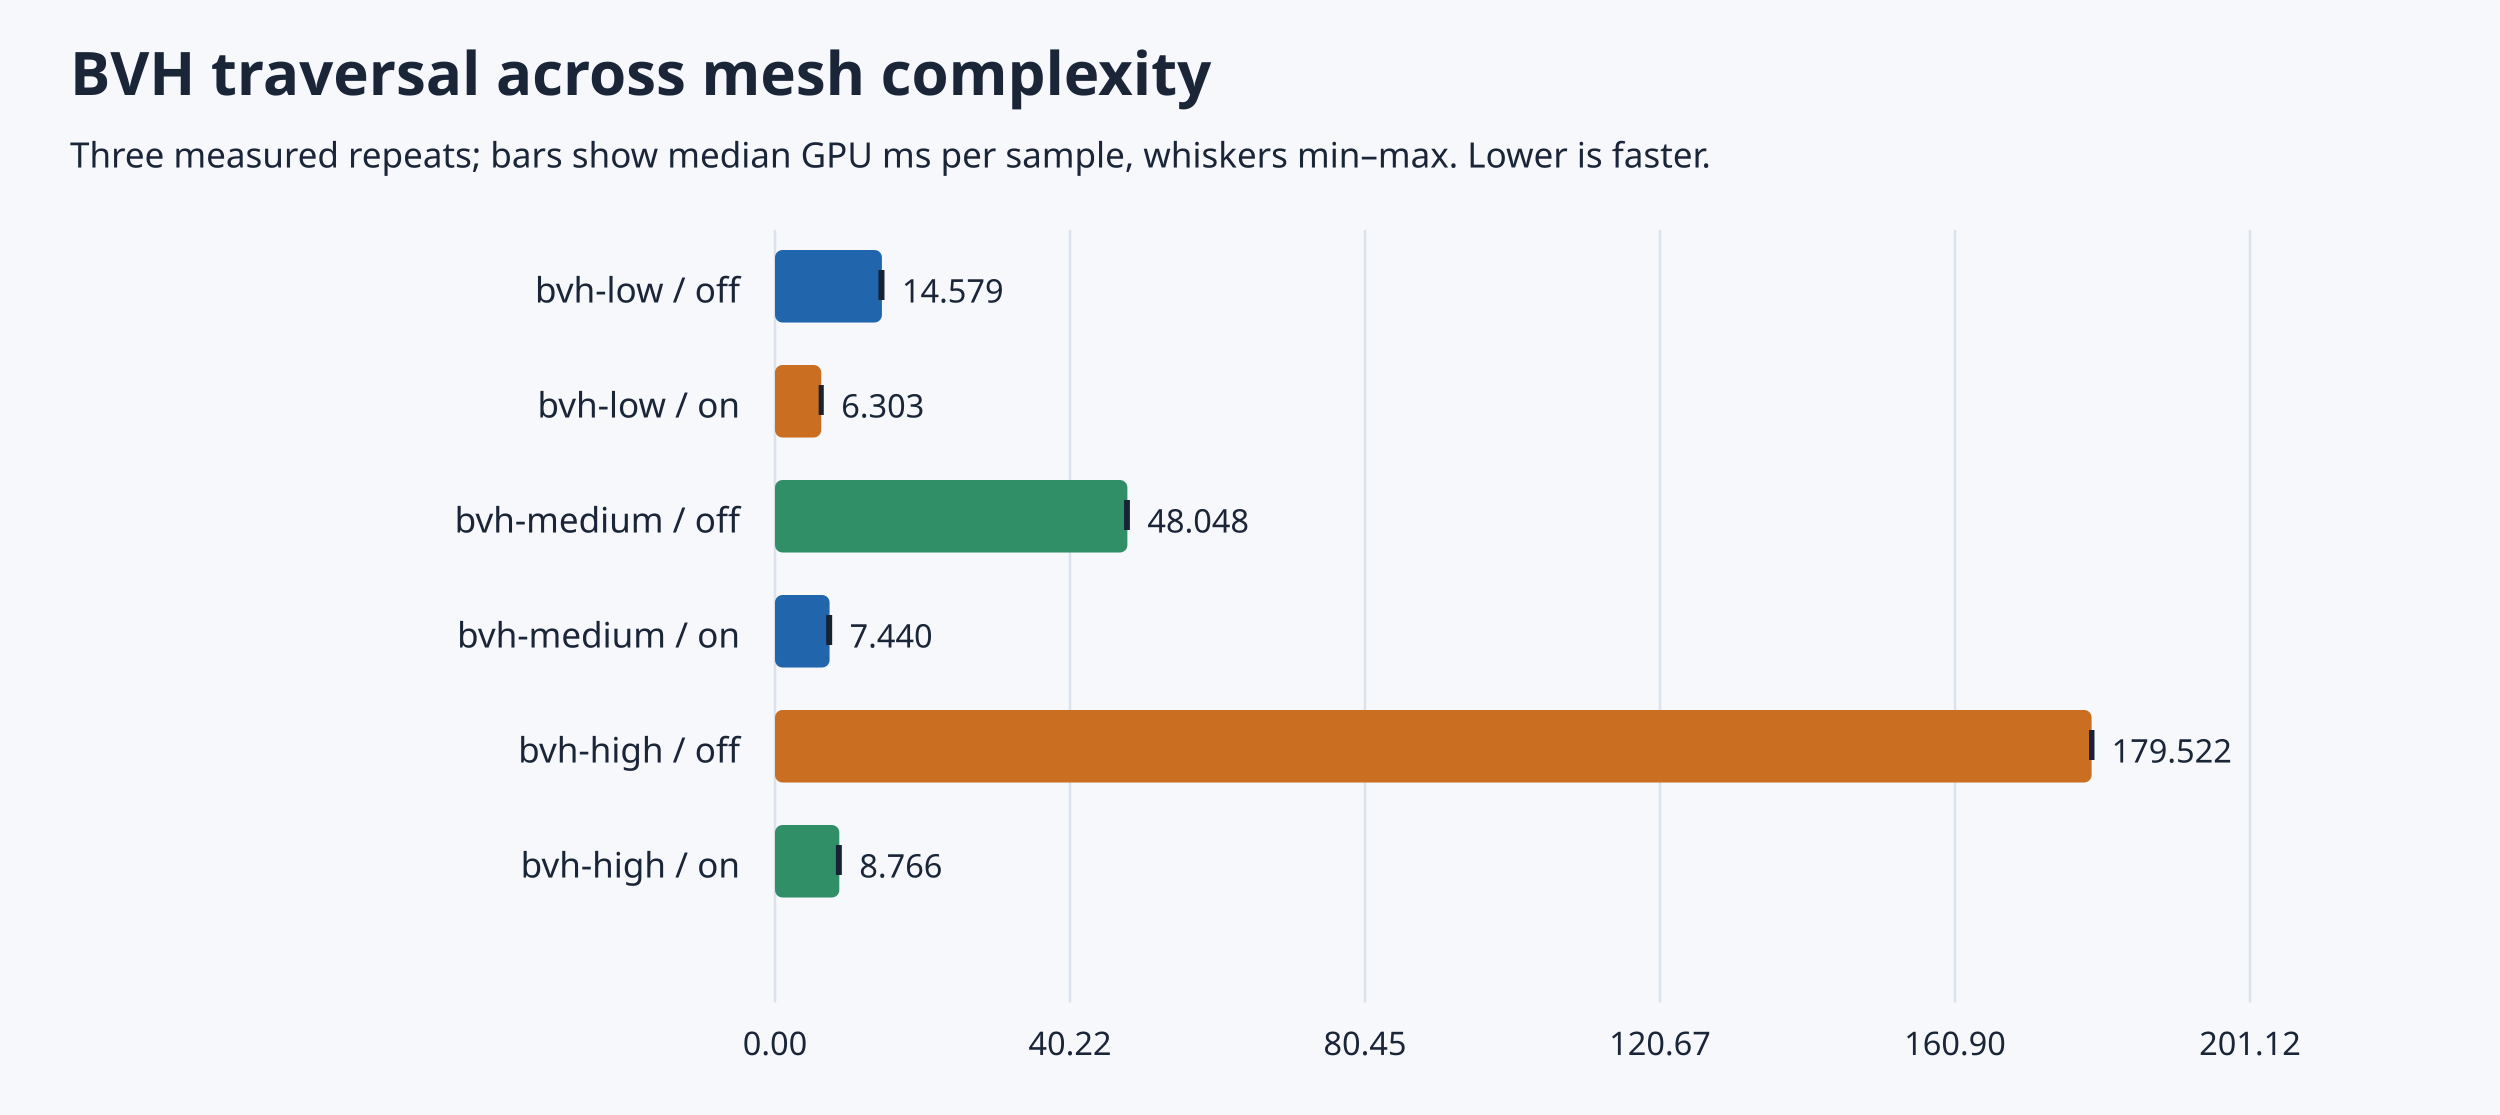
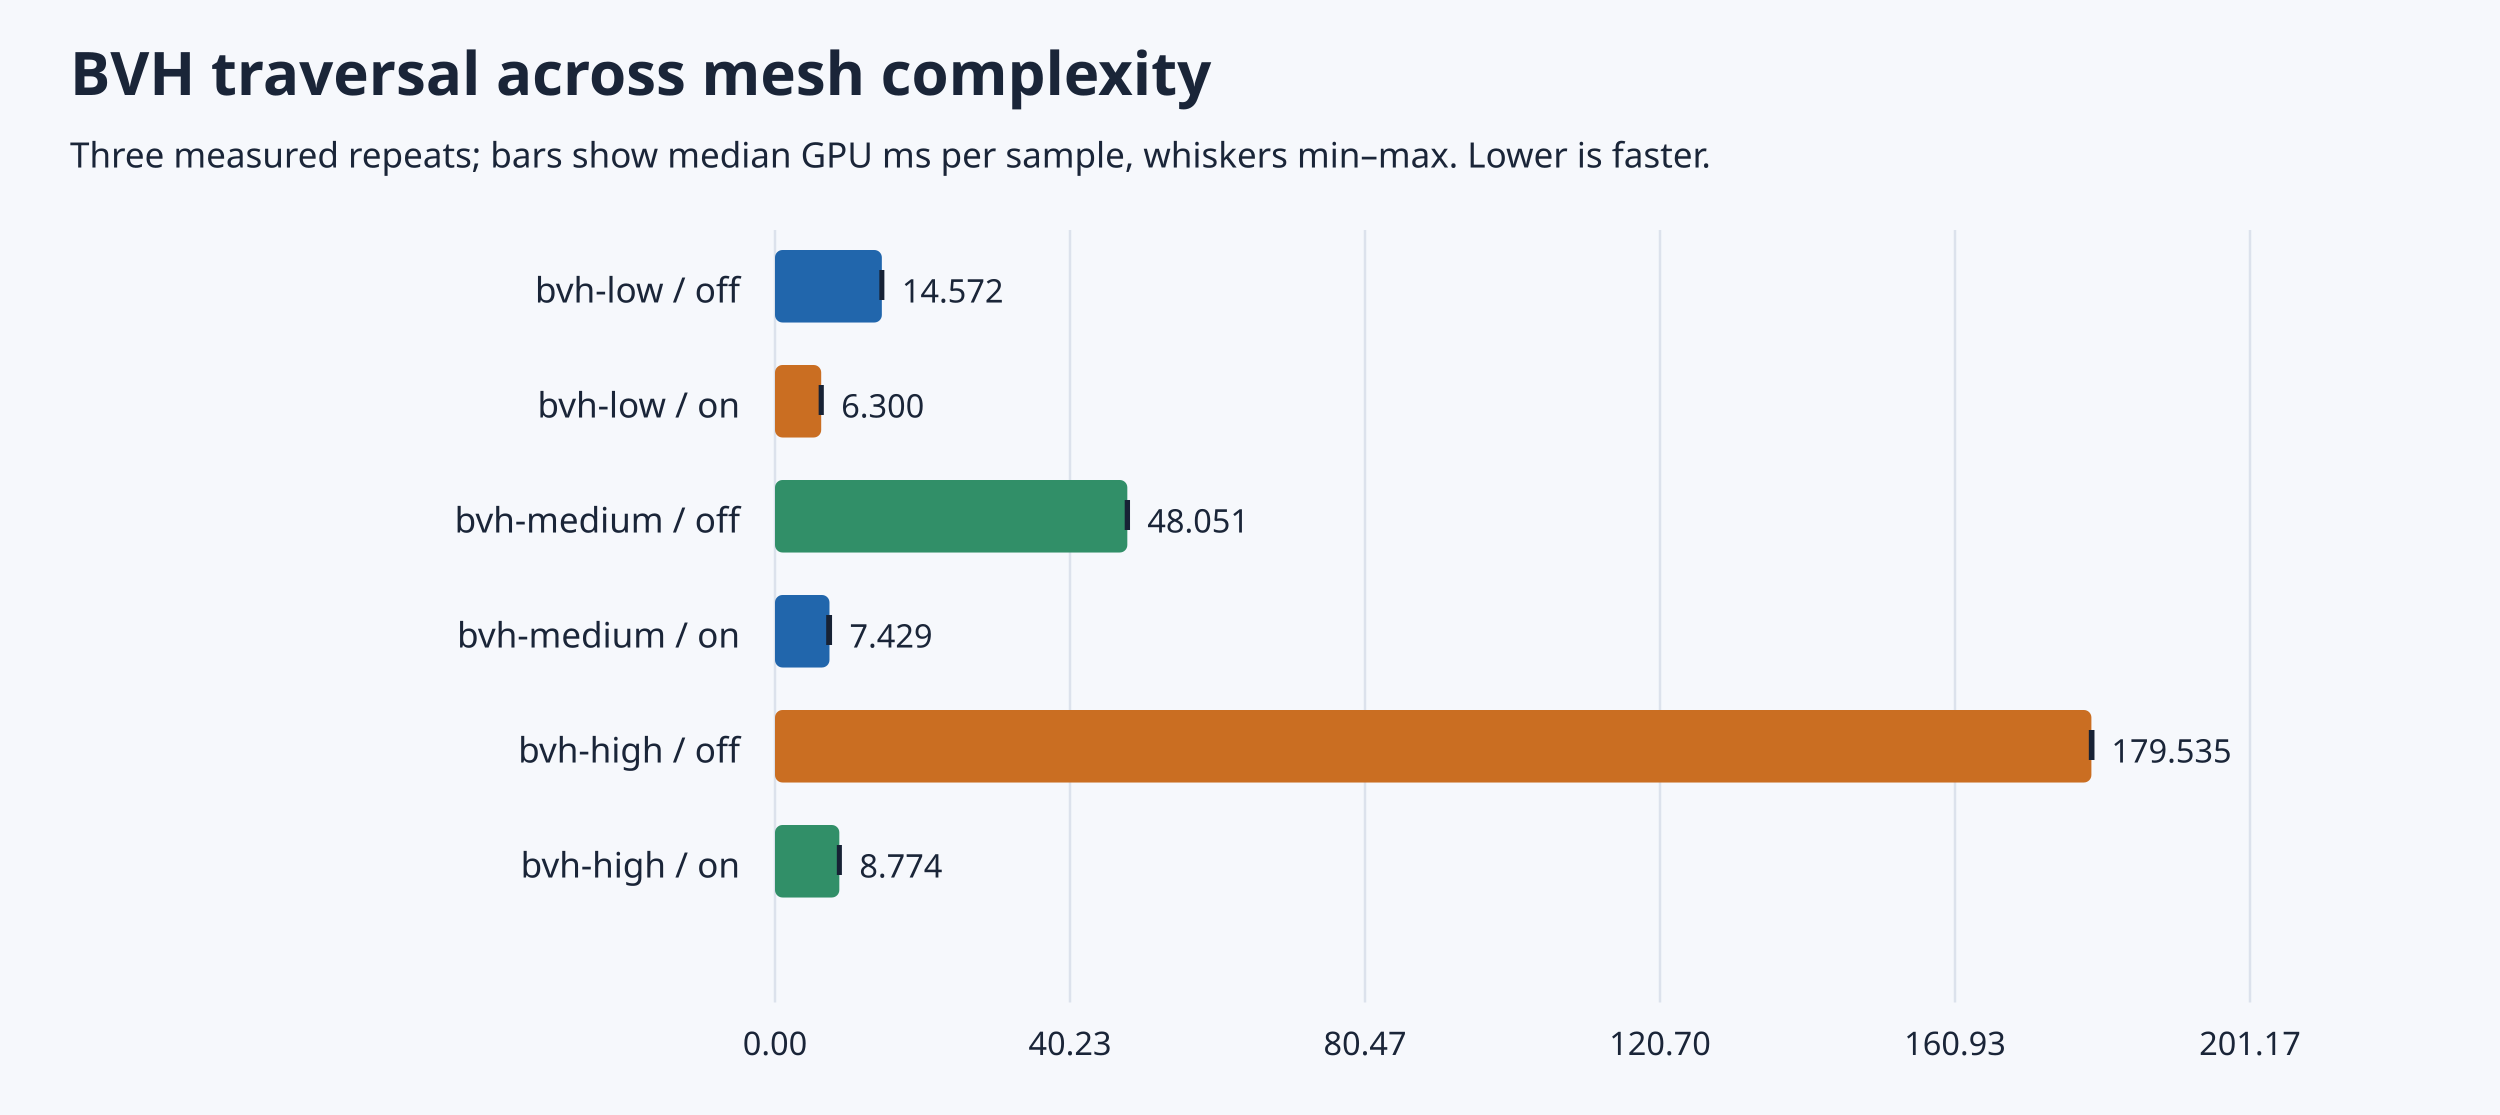
<svg xmlns="http://www.w3.org/2000/svg" width="1000" height="446" viewBox="0 0 1000 446">
  <rect width="1000" height="446" fill="#f6f8fc" />
  <g font-family="system-ui, sans-serif" fill="#1a2538">
    <text x="28" y="38" font-size="24" font-weight="600">BVH traversal across mesh complexity</text>
    <text x="28" y="67" font-size="14">Three measured repeats; bars show median GPU ms per sample, whiskers min–max. Lower is faster.</text>
    <path d="M310.00 92 V401" stroke="#dce2ec" />
    <text x="310.00" y="422" text-anchor="middle" font-size="13">0.00</text>
    <path d="M428.00 92 V401" stroke="#dce2ec" />
-     <text x="428.00" y="422" text-anchor="middle" font-size="13">40.22</text>
+     <text x="428.00" y="422" text-anchor="middle" font-size="13">40.23</text>
    <path d="M546.00 92 V401" stroke="#dce2ec" />
-     <text x="546.00" y="422" text-anchor="middle" font-size="13">80.45</text>
+     <text x="546.00" y="422" text-anchor="middle" font-size="13">80.47</text>
    <path d="M664.00 92 V401" stroke="#dce2ec" />
-     <text x="664.00" y="422" text-anchor="middle" font-size="13">120.67</text>
+     <text x="664.00" y="422" text-anchor="middle" font-size="13">120.70</text>
    <path d="M782.00 92 V401" stroke="#dce2ec" />
-     <text x="782.00" y="422" text-anchor="middle" font-size="13">160.90</text>
+     <text x="782.00" y="422" text-anchor="middle" font-size="13">160.93</text>
    <path d="M900.00 92 V401" stroke="#dce2ec" />
-     <text x="900.00" y="422" text-anchor="middle" font-size="13">201.12</text>
+     <text x="900.00" y="422" text-anchor="middle" font-size="13">201.17</text>
    <text x="296" y="121" text-anchor="end" font-size="14">bvh-low / off</text>
-     <rect x="310" y="100" width="42.77" height="29" rx="3" fill="#2166ac" />
-     <path d="M352.38 114 H352.79 M352.38 108 V120 M352.79 108 V120" stroke="#172235" stroke-width="2" />
-     <text x="360.77" y="121" font-size="13">14.579</text>
+     <rect x="310" y="100" width="42.74" height="29" rx="3" fill="#2166ac" />
+     <path d="M352.74 114 H352.75 M352.74 108 V120 M352.75 108 V120" stroke="#172235" stroke-width="2" />
+     <text x="360.74" y="121" font-size="13">14.572</text>
    <text x="296" y="167" text-anchor="end" font-size="14">bvh-low / on</text>
-     <rect x="310" y="146" width="18.49" height="29" rx="3" fill="#ca6e22" />
-     <path d="M328.47 160 H328.51 M328.47 154 V166 M328.51 154 V166" stroke="#172235" stroke-width="2" />
-     <text x="336.49" y="167" font-size="13">6.303</text>
+     <rect x="310" y="146" width="18.48" height="29" rx="3" fill="#ca6e22" />
+     <path d="M328.46 160 H328.53 M328.46 154 V166 M328.53 154 V166" stroke="#172235" stroke-width="2" />
+     <text x="336.48" y="167" font-size="13">6.300</text>
    <text x="296" y="213" text-anchor="end" font-size="14">bvh-medium / off</text>
-     <rect x="310" y="192" width="140.95" height="29" rx="3" fill="#318f68" />
-     <path d="M450.63 206 H450.96 M450.63 200 V212 M450.96 200 V212" stroke="#172235" stroke-width="2" />
-     <text x="458.95" y="213" font-size="13">48.048</text>
+     <rect x="310" y="192" width="140.93" height="29" rx="3" fill="#318f68" />
+     <path d="M450.88 206 H451.01 M450.88 200 V212 M451.01 200 V212" stroke="#172235" stroke-width="2" />
+     <text x="458.93" y="213" font-size="13">48.051</text>
    <text x="296" y="259" text-anchor="end" font-size="14">bvh-medium / on</text>
-     <rect x="310" y="238" width="21.83" height="29" rx="3" fill="#2166ac" />
-     <path d="M331.45 252 H331.87 M331.45 246 V258 M331.87 246 V258" stroke="#172235" stroke-width="2" />
-     <text x="339.83" y="259" font-size="13">7.440</text>
+     <rect x="310" y="238" width="21.79" height="29" rx="3" fill="#2166ac" />
+     <path d="M331.47 252 H331.82 M331.47 246 V258 M331.82 246 V258" stroke="#172235" stroke-width="2" />
+     <text x="339.79" y="259" font-size="13">7.429</text>
    <text x="296" y="305" text-anchor="end" font-size="14">bvh-high / off</text>
-     <rect x="310" y="284" width="526.64" height="29" rx="3" fill="#ca6e22" />
-     <path d="M836.62 298 H836.79 M836.62 292 V304 M836.79 292 V304" stroke="#172235" stroke-width="2" />
-     <text x="844.64" y="305" font-size="13">179.522</text>
+     <rect x="310" y="284" width="526.56" height="29" rx="3" fill="#ca6e22" />
+     <path d="M836.53 298 H836.79 M836.53 292 V304 M836.79 292 V304" stroke="#172235" stroke-width="2" />
+     <text x="844.56" y="305" font-size="13">179.535</text>
    <text x="296" y="351" text-anchor="end" font-size="14">bvh-high / on</text>
-     <rect x="310" y="330" width="25.72" height="29" rx="3" fill="#318f68" />
-     <path d="M335.36 344 H335.73 M335.36 338 V350 M335.73 338 V350" stroke="#172235" stroke-width="2" />
-     <text x="343.72" y="351" font-size="13">8.766</text>
+     <rect x="310" y="330" width="25.73" height="29" rx="3" fill="#318f68" />
+     <path d="M335.73 344 H335.76 M335.73 338 V350 M335.76 338 V350" stroke="#172235" stroke-width="2" />
+     <text x="343.73" y="351" font-size="13">8.774</text>
  </g>
</svg>
